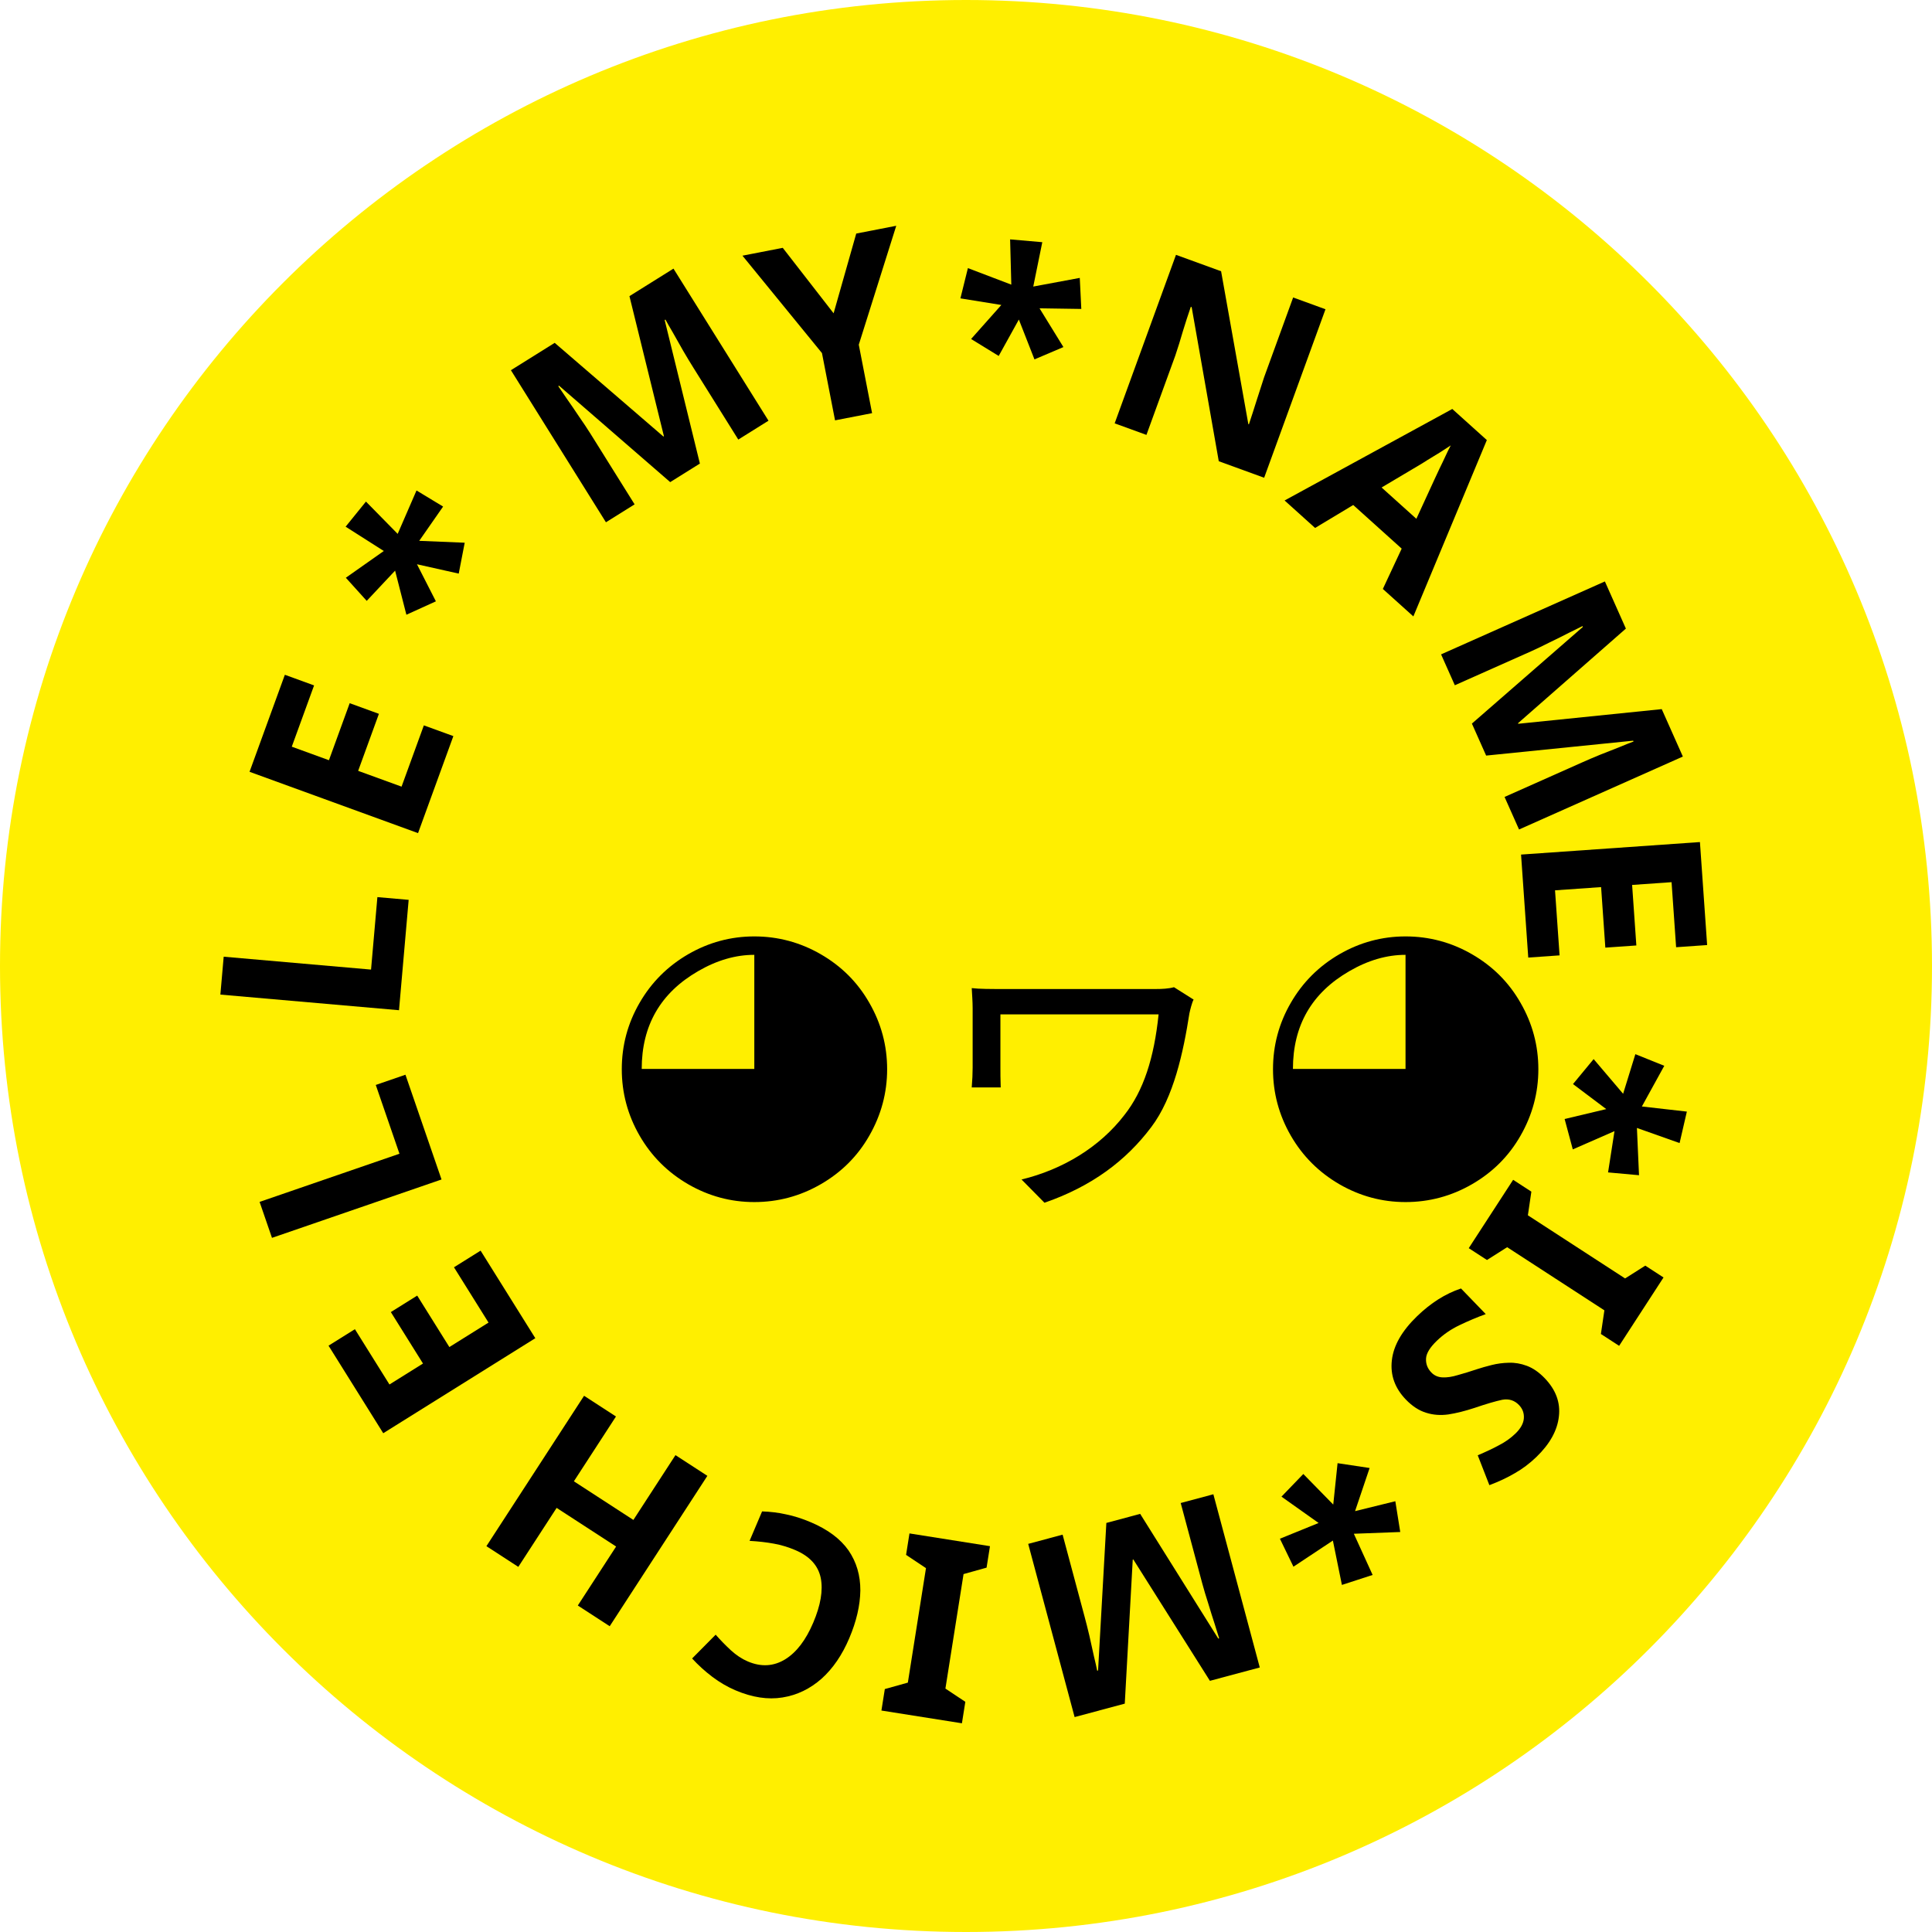
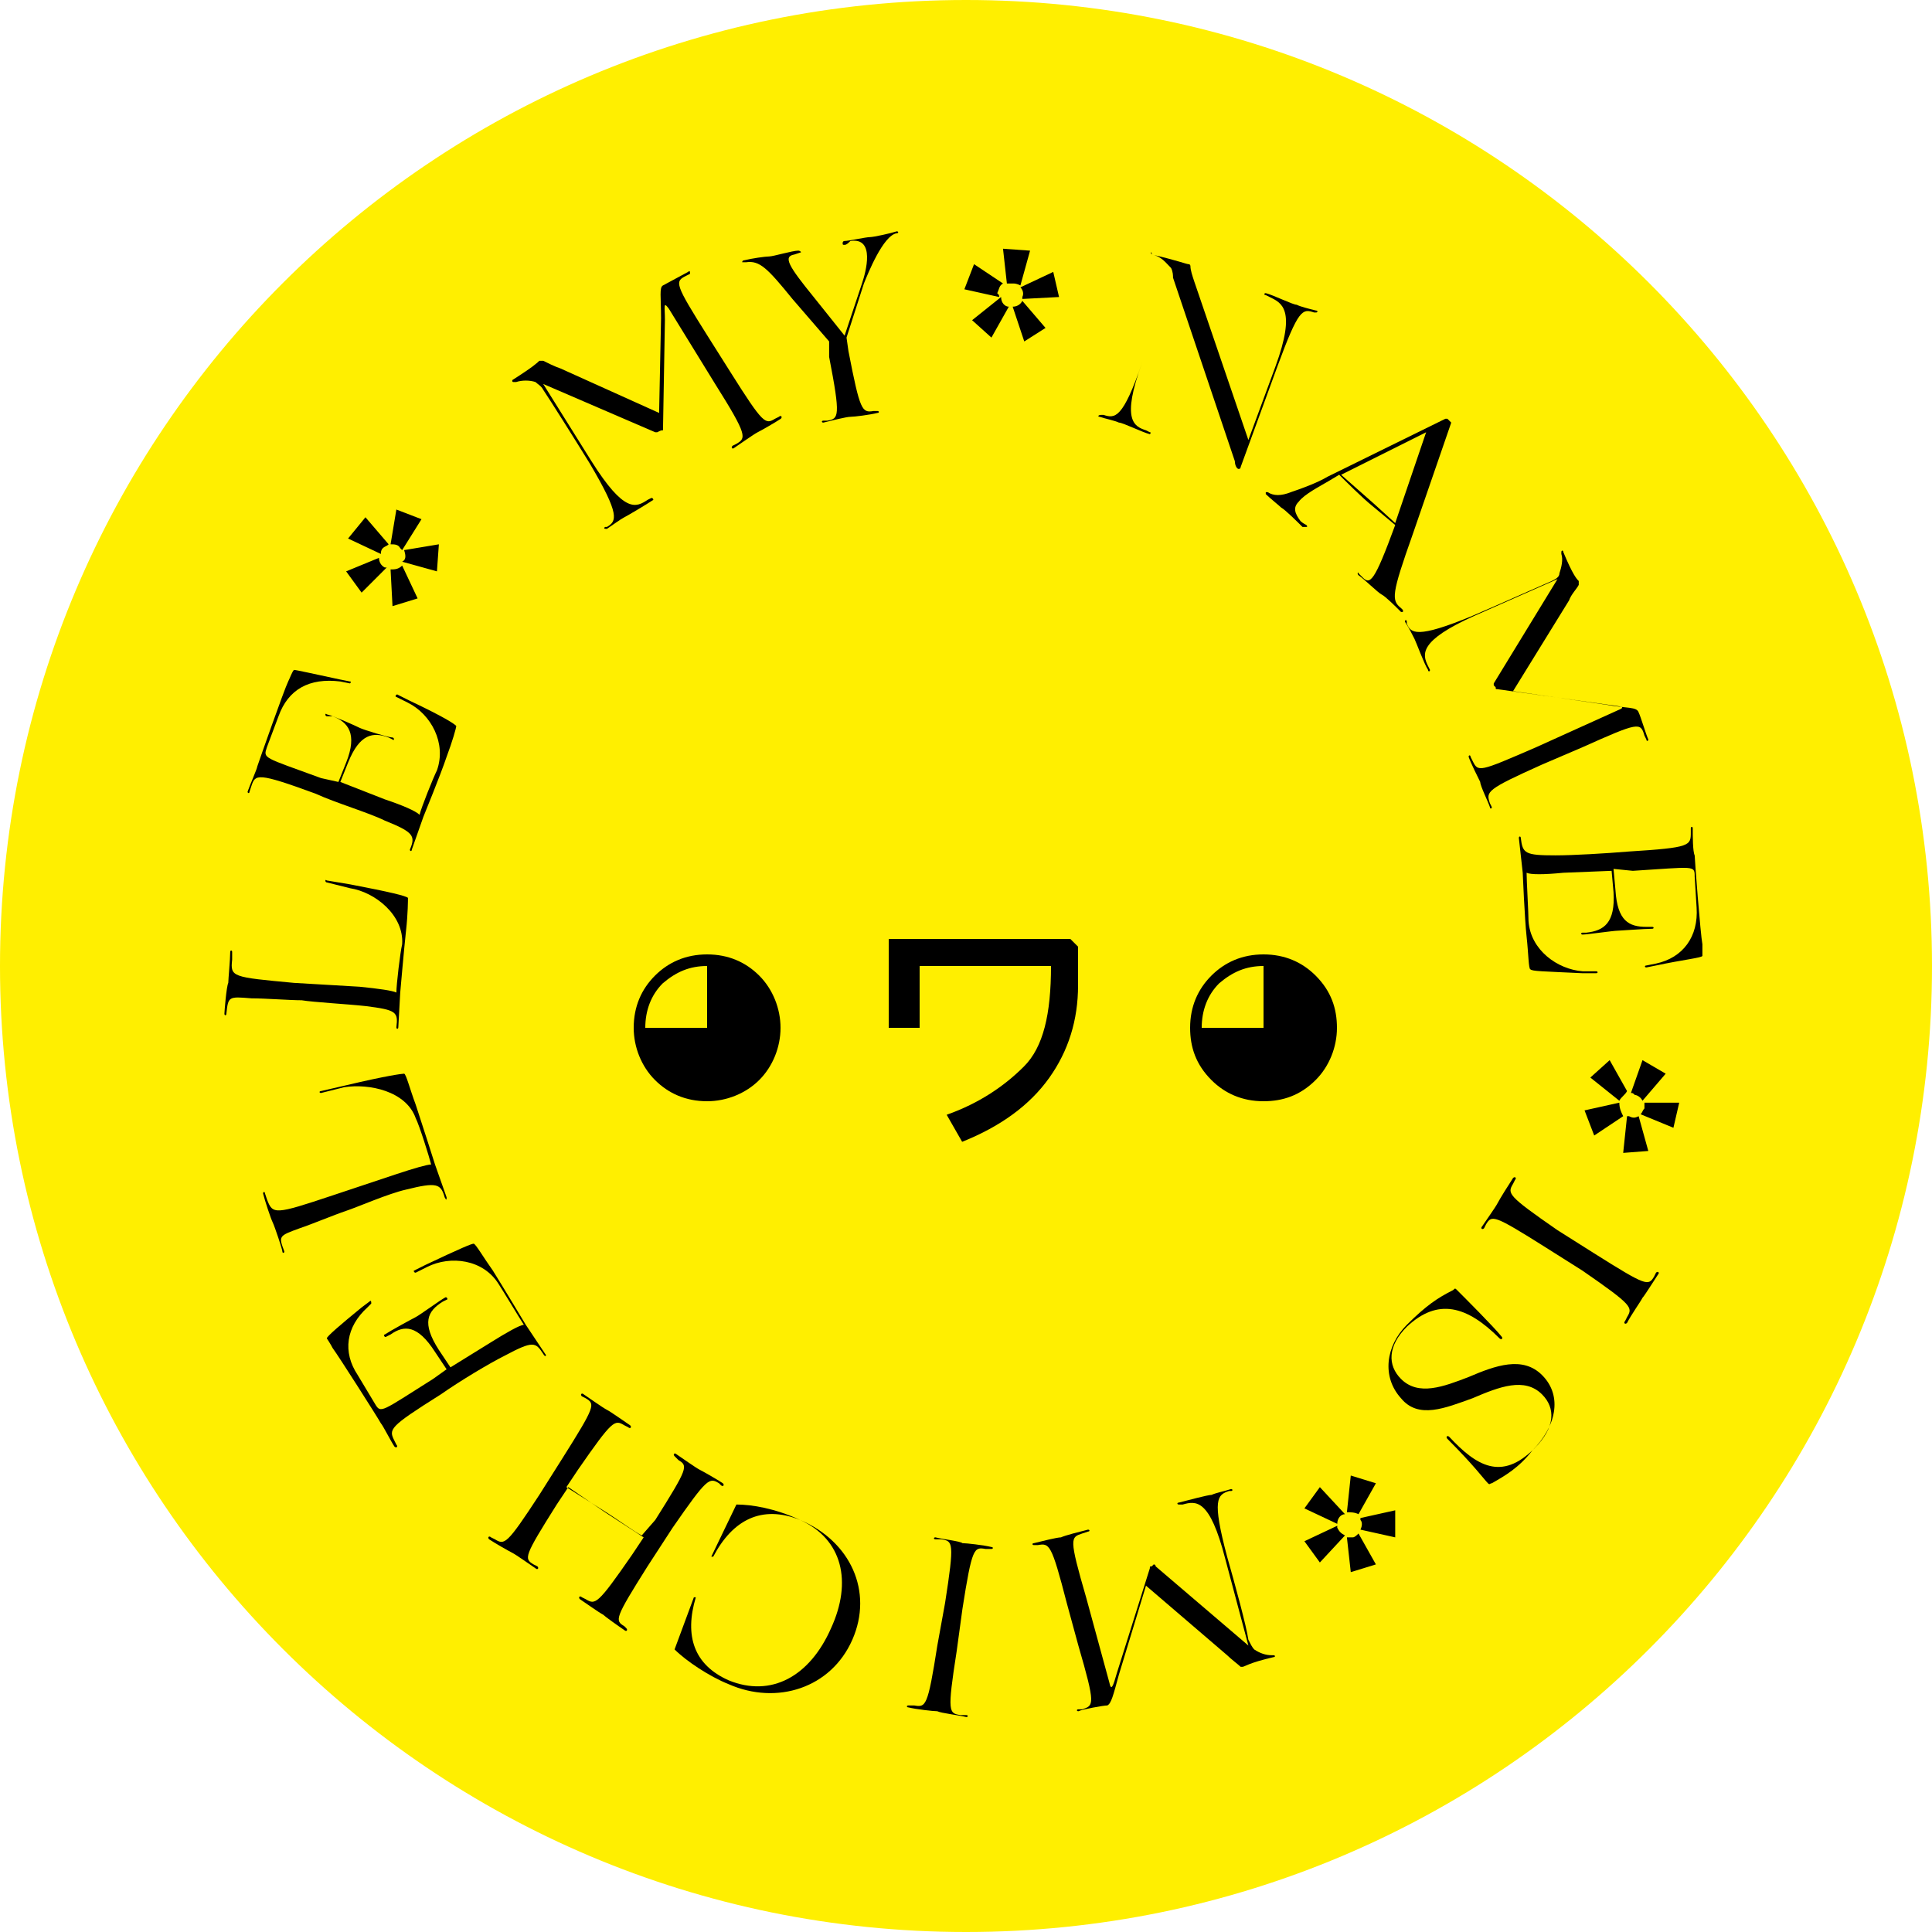
- <svg xmlns="http://www.w3.org/2000/svg" width="100px" height="100px" viewBox="0 0 100 100" version="1.1">
-   <g id="Page-1" stroke="none" stroke-width="1" fill="none" fill-rule="evenodd">
-     <g id="Home-Page" transform="translate(-1178, -876)">
-       <g id="Logo" transform="translate(1178, 876)">
-         <circle id="Oval" fill="#FFEF00" cx="50" cy="50" r="50" />
-         <g id="Letters" transform="translate(9.915874, 8.673611)" fill="#000000" font-size="13" font-weight="bold">
-           <text id="M" transform="translate(23.31258, 13.06604) rotate(-32) translate(-23.31258, -13.06604) " font-family="Ogg-Roman, Ogg">
-             <tspan x="17.755" y="16.566">M</tspan>
-           </text>
-           <text id="Y" transform="translate(33.53937, 9.472441) rotate(-11) translate(-33.53937, -9.472441) " font-family="Ogg-Roman, Ogg">
-             <tspan x="29.542" y="12.972">Y</tspan>
-           </text>
-           <text id="*" transform="translate(42.26805, 8.600992) rotate(5) translate(-42.26805, -8.600992) " font-family="LucidaGrande-Bold, Lucida Grande">
-             <tspan x="39.237" y="13.601">*</tspan>
-           </text>
-           <text id="N" transform="translate(52.24932, 11.14126) rotate(20) translate(-52.24932, -11.14126) " font-family="Ogg-Roman, Ogg">
-             <tspan x="47.595" y="14.641">N</tspan>
-           </text>
-           <text id="A" transform="translate(62.35142, 17.7211) rotate(42) translate(-62.35142, -17.7211) " font-family="Ogg-Roman, Ogg">
-             <tspan x="57.73" y="21.221">A</tspan>
-           </text>
-           <text id="M" transform="translate(69.65663, 27.7806) rotate(66) translate(-69.65663, -27.7806) " font-family="Ogg-Roman, Ogg">
-             <tspan x="64.099" y="31.281">M</tspan>
-           </text>
-           <text id="E" transform="translate(70.50855, 38.27613) rotate(86) translate(-70.50855, -38.27613) " font-family="Ogg-Roman, Ogg">
-             <tspan x="66.509" y="39.776">E</tspan>
-           </text>
-           <text id="I" transform="translate(70.57612, 55.47834) rotate(-237) translate(-70.57612, -55.47834) " font-family="Ogg-Roman, Ogg">
-             <tspan x="68.75" y="58.978">I</tspan>
-           </text>
-           <text id="*" transform="translate(72.57471, 48.08662) rotate(-257) translate(-72.57471, -48.08662) " font-family="LucidaGrande-Bold, Lucida Grande">
-             <tspan x="69.544" y="53.087">*</tspan>
-           </text>
-           <text id="S" transform="translate(65.64768, 62.35425) rotate(-224) translate(-65.64768, -62.35425) " font-family="Ogg-Roman, Ogg">
-             <tspan x="62.001" y="65.854">S</tspan>
-           </text>
-           <text id="*" transform="translate(59.31256, 68.31131) rotate(-198) translate(-59.31256, -68.31131) " font-family="LucidaGrande-Bold, Lucida Grande">
-             <tspan x="56.282" y="73.311">*</tspan>
-           </text>
-           <text id="M" transform="translate(49.79148, 73.12168) rotate(-195) translate(-49.79148, -73.12168) " font-family="Ogg-Roman, Ogg">
-             <tspan x="44.478" y="76.622">M</tspan>
-           </text>
-           <text id="I" transform="translate(39.39158, 74.59366) rotate(-171) translate(-39.39158, -74.59366) " font-family="Ogg-Roman, Ogg">
-             <tspan x="37.565" y="78.094">I</tspan>
-           </text>
-           <text id="C" transform="translate(31.61368, 73.8726) rotate(-157) translate(-31.61368, -73.8726) " font-family="Ogg-Roman, Ogg">
-             <tspan x="27.749" y="77.373">C</tspan>
-           </text>
-           <text id="H" transform="translate(22.53039, 69.18544) rotate(-147) translate(-22.53039, -69.18544) " font-family="Ogg-Roman, Ogg">
-             <tspan x="18.666" y="72.685">H</tspan>
-           </text>
-           <text id="E" transform="translate(13.39585, 60.16306) rotate(-122) translate(-13.39585, -60.16306) " font-family="Ogg-Roman, Ogg">
-             <tspan x="9.531" y="63.663">E</tspan>
-           </text>
-           <text id="L" transform="translate(8.748366, 50.96968) rotate(-109) translate(-8.748366, -50.96968) " font-family="Ogg-Roman, Ogg">
-             <tspan x="4.884" y="54.47">L</tspan>
-           </text>
-           <text id="L-Copy" transform="translate(7.482474, 40.62672) rotate(-85) translate(-7.482474, -40.62672) " font-family="Ogg-Roman, Ogg">
-             <tspan x="3.618" y="44.127">L</tspan>
-           </text>
-           <text id="E" transform="translate(9.352631, 30.72098) rotate(-70) translate(-9.352631, -30.72098) " font-family="Ogg-Roman, Ogg">
-             <tspan x="5.488" y="34.221">E</tspan>
-           </text>
-           <text id="*" transform="translate(11.96658, 21.40152) rotate(-51) translate(-11.96658, -21.40152) " font-family="LucidaGrande-Bold, Lucida Grande">
-             <tspan x="8.936" y="26.402">*</tspan>
-           </text>
+ <svg xmlns="http://www.w3.org/2000/svg" version="1.1" id="Layer_1" x="0px" y="0px" viewBox="0 0 100 100" style="enable-background:new 0 0 100 100;" xml:space="preserve">
+   <style type="text/css">
+ 	.st0{fill-rule:evenodd;clip-rule:evenodd;fill:#FFEF00;}
+ 	.st1{enable-background:new    ;}
+ </style>
+   <g id="Page-1">
+     <g id="Home-Page-Measurments" transform="translate(-1144, -876)">
+       <g id="Content" transform="translate(144, 62)">
+         <g id="Logo" transform="translate(1000, 814)">
+           <g id="Oval">
+             <circle class="st0" cx="50" cy="50" r="50" />
+           </g>
+           <g id="Letters" transform="translate(9.915874, 8.673611)">
+             <g class="st1">
+               <path d="M24.1,13.7c0,0-0.1,0-0.1,0l-5.8-2.5l2.5,4c1.7,2.7,2.3,2.4,2.9,2l0.2-0.1c0.1,0,0.1,0.1,0.1,0.1        c-0.3,0.2-1.3,0.8-1.5,0.9c-0.2,0.1-0.6,0.4-0.9,0.6c-0.1,0-0.2,0-0.1-0.1l0.1,0c0.5-0.3,0.7-0.6-0.9-3.3        c-0.8-1.3-2-3.2-2.4-3.8c-0.1-0.2-0.3-0.3-0.4-0.4c-0.3-0.1-0.7-0.1-1,0l-0.1,0c-0.1,0-0.1,0-0.1-0.1c1.1-0.7,1.3-0.9,1.4-1        c0.1,0,0.1,0,0.2,0c0.2,0.1,0.6,0.3,0.9,0.4l5.1,2.3l0.1-4.9c0-1.1-0.1-1.6,0.1-1.7c0.2-0.1,1.1-0.6,1.3-0.7        c0.1-0.1,0.1,0,0.1,0.1l-0.2,0.1C25,5.9,25,6,26.7,8.7l1.2,1.9c1.7,2.7,1.8,2.7,2.3,2.4l0.2-0.1c0.1-0.1,0.2,0,0.1,0.1        c-0.3,0.2-1,0.6-1.2,0.7c-0.2,0.1-0.9,0.6-1.2,0.8c-0.1,0.1-0.2,0-0.1-0.1l0.2-0.1c0.5-0.3,0.6-0.4-1.1-3.1l-2.4-3.9        c-0.3-0.4-0.2-0.1-0.2,0.6l-0.1,5.7C24.3,13.6,24.3,13.6,24.1,13.7L24.1,13.7z" />
+             </g>
+             <g class="st1">
+               <path d="M33.9,8.8l0.1,0.7c0.6,3.1,0.7,3.2,1.3,3.1l0.2,0c0.1,0,0.1,0.1,0,0.1c-0.4,0.1-1.2,0.2-1.4,0.2c-0.2,0-1,0.2-1.4,0.3        c-0.1,0-0.1-0.1,0-0.1l0.2,0c0.6-0.1,0.7-0.2,0.1-3.3L33,9l-1.9-2.2c-1.3-1.6-1.7-2-2.4-1.9l-0.1,0c-0.1,0-0.1,0-0.1,0        c0,0,0-0.1,0.1-0.1c0.4-0.1,1.1-0.2,1.3-0.2c0.2,0,1.2-0.3,1.5-0.3c0.1,0,0.2,0.1,0.1,0.1l-0.3,0.1c-0.6,0.1-0.3,0.6,1,2.2        l1.6,2L34.7,6c0.2-0.6,0.7-2.4-0.6-2.2C34,3.9,33.9,4,33.8,4c-0.1,0-0.1,0-0.1-0.1c0,0,0-0.1,0.1-0.1c0.2,0,1.1-0.2,1.3-0.2        c0.2,0,1.1-0.2,1.4-0.3c0.1,0,0.1,0.1,0,0.1l0,0c-0.7,0.1-1.5,2.1-1.7,2.6L33.9,8.8z" />
+             </g>
+             <g class="st1">
+               <path d="M41.8,6.7L40,6.3L40.5,5l1.5,1c-0.2,0.1-0.2,0.3-0.3,0.5C41.8,6.6,41.8,6.6,41.8,6.7z M42.3,7.2l-0.9,1.6l-1-0.9        l1.5-1.2C41.9,7,42.1,7.2,42.3,7.2z M42,4.2l1.4,0.1l-0.5,1.8C42.7,6,42.6,6,42.5,6S42.3,6,42.2,6L42,4.2z M43,6.9l1.2,1.4        L43.1,9l-0.6-1.8C42.7,7.2,42.9,7.1,43,6.9z M42.9,6.2l1.7-0.8l0.3,1.3l-1.9,0.1c0-0.1,0-0.1,0-0.1C43.1,6.5,43,6.3,42.9,6.2z        " />
+             </g>
+             <g class="st1">
+               <path d="M49.7,4.5C49.6,4.4,49.7,4.3,49.7,4.5C51,4.8,51.5,5,51.6,5c0.1,0,0.1,0.1,0.1,0.1c0,0.2,0.1,0.5,0.2,0.8l2.8,8.2        l1.4-3.8c1.1-3,0.3-3.3-0.3-3.6l-0.2-0.1c-0.1,0-0.1-0.1,0-0.1c0.4,0.1,1.4,0.6,1.6,0.6c0.2,0.1,0.6,0.2,1,0.3        c0.1,0,0.1,0.1,0,0.1l-0.1,0c-0.6-0.2-0.8-0.2-1.9,2.8l-1.9,5.2c0,0.1-0.1,0.1-0.1,0.1c-0.1,0-0.2-0.2-0.2-0.4l-3.2-9.5        l-1.6,4.4c-1.1,3-0.4,3.3,0.2,3.5l0.2,0.1c0.1,0,0,0.1,0,0.1c-0.4-0.1-1.4-0.6-1.6-0.6c-0.2-0.1-0.7-0.2-1-0.3        c-0.1,0-0.1-0.1,0.1-0.1l0.1,0c0.6,0.2,1,0.2,2-2.7l1.6-4.4c0-0.1,0-0.3-0.1-0.5C50.4,4.9,50.2,4.6,49.7,4.5L49.7,4.5z" />
+             </g>
+             <g class="st1">
+               <path d="M61.1,17.5c-0.5-0.4-1.4-1.3-1.7-1.6l-0.5,0.3c-0.5,0.3-1.3,0.7-1.6,1.1c-0.3,0.3-0.2,0.6,0.1,1        c0.1,0.1,0.3,0.2,0.3,0.2c0,0,0.1,0.1,0,0.1c0,0-0.1,0-0.2,0c-0.2-0.2-0.9-0.9-1.1-1c-0.1-0.1-0.6-0.5-0.8-0.7        c0,0,0-0.1,0-0.1c0,0,0.1,0,0.1,0l0,0c0.3,0.2,0.7,0.2,1.2,0c0.6-0.2,1.4-0.5,1.9-0.8l6.1-3c0,0,0,0,0.1,0l0.1,0.1        c0.1,0.1,0.1,0.1,0.1,0.1l-2,5.8c-1.1,3.1-1.1,3.4-0.6,3.8l0.1,0.1c0,0,0,0.1,0,0.1c0,0-0.1,0-0.1,0c-0.3-0.3-0.8-0.8-1-0.9        s-0.9-0.8-1.2-1c-0.1-0.1,0-0.2,0-0.1l0.2,0.2c0.4,0.4,0.6,0.3,1.7-2.7L61.1,17.5z M63.9,13.7l-4.4,2.2l1.7,1.5l1.1,1l0,0        L63.9,13.7z" />
+             </g>
+             <g class="st1">
+               <path d="M67.4,26.8c0,0,0-0.1,0-0.1l3.3-5.4l-4.3,1.9c-2.9,1.3-2.7,2-2.4,2.6l0.1,0.2c0,0.1-0.1,0.1-0.1,0        c-0.2-0.3-0.6-1.4-0.7-1.6c-0.1-0.2-0.3-0.6-0.5-0.9c0-0.1,0.1-0.1,0.1,0l0,0.1c0.2,0.5,0.5,0.8,3.4-0.4        c1.4-0.6,3.4-1.5,4.1-1.8c0.2-0.1,0.4-0.2,0.4-0.4c0.1-0.3,0.2-0.7,0.1-1l0-0.1c0-0.1,0.1-0.1,0.1,0c0.5,1.2,0.7,1.4,0.8,1.5        c0,0.1,0,0.1,0,0.2c-0.1,0.2-0.4,0.5-0.5,0.8l-2.9,4.7l4.8,0.7c1.1,0.2,1.6,0.1,1.7,0.4c0.1,0.2,0.4,1.2,0.5,1.4        c0,0.1-0.1,0.1-0.1,0l-0.1-0.2C75,28.7,74.9,28.7,72,30l-2.1,0.9c-2.9,1.3-2.9,1.4-2.7,2l0.1,0.2c0,0.1-0.1,0.1-0.1,0        c-0.1-0.3-0.5-1.1-0.5-1.3c-0.1-0.2-0.5-1-0.6-1.3c0-0.1,0.1-0.1,0.1,0l0.1,0.2c0.3,0.6,0.3,0.6,3.3-0.7l4.2-1.9        c0.5-0.2,0.2-0.2-0.5-0.3L67.6,27c-0.1,0-0.1,0-0.1-0.1L67.4,26.8z" />
+             </g>
+             <g class="st1">
+               <path d="M73.6,36.3l0.1,1.1c0.1,1.6,0.7,1.9,1.6,1.9l0.3,0c0.1,0,0.1,0.1,0,0.1c-0.4,0-1.7,0.1-1.8,0.1        c-0.2,0-1.6,0.2-1.8,0.2c-0.1,0-0.1-0.1,0-0.1l0.2,0c0.9-0.1,1.5-0.5,1.4-2.1l-0.1-1.1L71,36.5c-1,0.1-1.7,0.1-1.9,0        c0,0.4,0.1,2.1,0.1,2.5c0.1,1.5,1.5,2.5,2.8,2.6l0.7,0c0.1,0,0.1,0.1,0,0.1l-0.7,0c-2.1-0.1-2.6-0.1-2.7-0.2        c-0.1,0-0.1-0.8-0.2-1.7c-0.1-0.9-0.2-3.3-0.2-3.3l-0.2-1.8c0-0.1,0.1-0.1,0.1,0c0.1,0.8,0.2,0.9,1.8,0.9        c0.9,0,2.6-0.1,3.8-0.2c3.2-0.2,3.2-0.3,3.2-1l0-0.2c0-0.1,0.1-0.1,0.1,0c0,0.4,0,1.2,0.1,1.4c0,0.2,0.3,4.1,0.4,4.6        c0,0.2,0,0.5,0,0.6c0,0.1-1,0.2-2.4,0.5l-0.5,0.1c-0.1,0-0.1-0.1,0-0.1l0.5-0.1c1.4-0.3,2.2-1.4,2.1-2.9l-0.1-1.6        c0-0.6,0-0.5-3.2-0.3L73.6,36.3z" />
+             </g>
+             <g class="st1">
+               <path d="M72.6,56.2c2.7,1.7,2.8,1.7,3.1,1.2l0.1-0.2c0.1-0.1,0.2,0,0.1,0.1c-0.2,0.3-0.7,1.1-0.8,1.2        c-0.1,0.2-0.6,0.9-0.8,1.3c-0.1,0.1-0.2,0-0.1-0.1l0.1-0.2c0.3-0.5,0.3-0.6-2.3-2.4l-1.9-1.2c-2.7-1.7-2.8-1.7-3.1-1.2        l-0.1,0.2c-0.1,0.1-0.2,0-0.1-0.1c0.2-0.3,0.7-1,0.8-1.2c0.1-0.2,0.6-1,0.8-1.3c0.1-0.1,0.2,0,0.1,0.1l-0.1,0.2        c-0.3,0.5-0.3,0.6,2.3,2.4L72.6,56.2z" />
+             </g>
+             <g class="st1">
+               <path d="M74.1,49.1l-1.5,1l-0.5-1.3l1.8-0.4C73.9,48.7,74,48.9,74.1,49.1z M73.9,48.3l-1.5-1.2l1-0.9l0.9,1.6        C74.2,48,74,48.1,73.9,48.3z M74.9,49.1l0.5,1.8L74.1,51l0.2-1.9c0.1,0,0.1,0,0.1,0C74.6,49.2,74.7,49.2,74.9,49.1z         M74.5,47.9l0.6-1.7l1.2,0.7l-1.2,1.4c-0.1-0.2-0.3-0.3-0.4-0.3C74.6,47.9,74.6,47.9,74.5,47.9z M77,48.4l-0.3,1.3L75,49        c0.1-0.1,0.1-0.2,0.2-0.3c0-0.1,0-0.2,0-0.3L77,48.4z" />
+             </g>
+             <g class="st1">
+               <path d="M67.3,68.1c-0.1,0-0.1,0.1-0.2,0c-0.2-0.2-0.7-0.9-2.1-2.3c-0.1-0.1,0-0.2,0.1-0.1c1.4,1.5,2.7,2.3,4.4,0.6        c1.1-1.1,1.1-2.1,0.4-2.8c-0.9-0.9-2.2-0.4-3.6,0.2c-1.4,0.5-2.8,1.1-3.7,0c-1-1.1-0.8-2.7,0.3-3.8c1-1,1.6-1.4,2.4-1.8        c0.1-0.1,0.1-0.1,0.2,0c0.4,0.4,1.9,1.9,2.3,2.4c0.1,0.1,0,0.2-0.1,0.1c-1.7-1.7-3.2-2.1-4.8-0.6c-1,1-1,2-0.3,2.7        c0.9,0.9,2.2,0.4,3.5-0.1c1.4-0.6,2.8-1.1,3.8-0.1c1.1,1.1,0.7,2.7-0.5,3.9C68.7,67.3,68,67.7,67.3,68.1z" />
+             </g>
+             <g class="st1">
+               <path d="M59.3,70.2l-1.7-0.8l0.8-1.1l1.3,1.4C59.5,69.7,59.3,69.9,59.3,70.2z M59.7,70.8l-1.3,1.4l-0.8-1.1l1.7-0.8        c0,0.1,0,0.1,0,0.1C59.4,70.6,59.5,70.7,59.7,70.8z M61.3,72.3L60,72.7l-0.2-1.8c0.1,0,0.2,0,0.3,0c0.1,0,0.2-0.1,0.3-0.2        L61.3,72.3z M59.8,69.6l0.2-1.9l1.3,0.4l-0.9,1.6C60.2,69.6,60,69.6,59.8,69.6z M60.5,69.9l1.8-0.4l0,1.4l-1.8-0.4        c0.1-0.2,0.1-0.4,0-0.5C60.5,70,60.5,69.9,60.5,69.9z" />
+             </g>
+             <g class="st1">
+               <path d="M49.8,72.3c0,0,0.1,0,0.1,0.1l4.8,4.1L53.5,72c-0.8-3.1-1.5-3-2.2-2.8l-0.2,0c-0.1,0-0.1-0.1,0-0.1        c0.4-0.1,1.5-0.4,1.7-0.4c0.2-0.1,0.7-0.2,1-0.3c0.1,0,0.1,0.1,0,0.1l-0.1,0c-0.6,0.2-0.9,0.4-0.1,3.4c0.4,1.4,1,3.6,1.1,4.3        c0.1,0.2,0.2,0.4,0.3,0.5c0.3,0.2,0.6,0.3,0.9,0.3l0.1,0c0.1,0,0.1,0.1,0,0.1c-1.3,0.3-1.5,0.5-1.6,0.5c-0.1,0-0.1,0-0.1,0        c-0.1-0.1-0.5-0.4-0.7-0.6l-4.2-3.6L48,78c-0.3,1.1-0.4,1.5-0.6,1.6c-0.2,0-1.3,0.2-1.5,0.3c-0.1,0-0.1-0.1,0-0.1l0.2,0        c0.6-0.2,0.7-0.2-0.2-3.3l-0.6-2.2c-0.8-3.1-0.9-3.1-1.5-3l-0.2,0c-0.1,0-0.1-0.1,0-0.1c0.4-0.1,1.2-0.3,1.4-0.3        c0.2-0.1,1-0.3,1.4-0.4c0.1,0,0.1,0.1,0,0.1l-0.3,0.1c-0.6,0.2-0.7,0.2,0.2,3.3l1.2,4.4c0.1,0.5,0.2,0.2,0.4-0.5l1.7-5.4        c0-0.1,0-0.1,0.1-0.1L49.8,72.3z" />
+             </g>
+             <g class="st1">
+               <path d="M39.6,76.8c-0.5,3.2-0.4,3.2,0.2,3.3l0.3,0c0.1,0,0.1,0.1,0,0.1c-0.4-0.1-1.3-0.2-1.5-0.3c-0.2,0-1.1-0.1-1.5-0.2        c-0.1,0-0.1-0.1,0-0.1l0.3,0c0.6,0.1,0.7,0.1,1.2-3.1l0.4-2.2c0.5-3.2,0.4-3.2-0.2-3.3l-0.3,0c-0.1,0-0.1-0.1,0-0.1        c0.4,0.1,1.3,0.2,1.4,0.3c0.2,0,1.1,0.1,1.5,0.2c0.1,0,0.1,0.1,0,0.1l-0.3,0c-0.6-0.1-0.7-0.1-1.2,3.1L39.6,76.8z" />
+             </g>
+             <g class="st1">
+               <path d="M31.5,70c-2-0.8-3.5,0-4.5,1.9l-0.1,0l1.3-2.7c0.8,0,2,0.2,3.3,0.8c2.6,1.1,3.8,3.7,2.7,6.2c-1.1,2.5-3.9,3.4-6.4,2.3        c-1-0.4-2.2-1.2-2.8-1.8l1-2.7l0.1,0c-0.6,2-0.1,3.5,1.7,4.3c2.2,0.9,4.2-0.2,5.3-2.7C34.2,73.2,33.7,71,31.5,70z" />
+             </g>
+             <g class="st1">
+               <path d="M23.6,72.4c-1.7,2.7-1.7,2.8-1.2,3.1l0.1,0.1c0.1,0.1,0,0.2-0.1,0.1c-0.3-0.2-1-0.7-1.1-0.8c-0.2-0.1-0.9-0.6-1.2-0.8        c-0.1-0.1,0-0.2,0.1-0.1l0.2,0.1c0.5,0.3,0.6,0.3,2.4-2.3l0.6-0.9l-2-1.3l-1.9-1.3l-0.6,0.9c-1.7,2.7-1.7,2.8-1.2,3.1l0.2,0.1        c0.1,0.1,0,0.2-0.1,0.1c-0.3-0.2-1-0.7-1.2-0.8s-0.9-0.5-1.2-0.7c-0.1-0.1,0-0.2,0.1-0.1l0.2,0.1c0.5,0.3,0.6,0.3,2.3-2.3        l1.2-1.9c1.7-2.7,1.7-2.8,1.2-3.1l-0.2-0.1c-0.1-0.1,0-0.2,0.1-0.1c0.3,0.2,1,0.7,1.2,0.8c0.2,0.1,0.9,0.6,1.2,0.8        c0.1,0.1,0,0.2-0.1,0.1l-0.2-0.1c-0.5-0.3-0.6-0.3-2.4,2.3l-0.6,0.9l1.9,1.2c0.8,0.5,1.6,1.1,2,1.3L24,70        c1.7-2.7,1.7-2.8,1.2-3.1L25,66.7c-0.1-0.1,0-0.2,0.1-0.1c0.3,0.2,1,0.7,1.2,0.8c0.2,0.1,0.9,0.5,1.2,0.7        c0.1,0.1,0,0.2-0.1,0.1l-0.1-0.1c-0.5-0.3-0.6-0.3-2.4,2.3L23.6,72.4z" />
+             </g>
+             <g class="st1">
+               <path d="M13.2,62.2l-0.6-0.9c-0.9-1.4-1.6-1.4-2.3-0.9l-0.2,0.1c-0.1,0.1-0.2-0.1-0.1-0.1c0.3-0.2,1.4-0.8,1.6-0.9        c0.2-0.1,1.3-0.9,1.5-1c0.1-0.1,0.2,0.1,0.1,0.1L13,58.7c-0.8,0.5-1.1,1.1-0.2,2.5l0.6,0.9l2.1-1.3c0.8-0.5,1.5-0.9,1.7-0.9        c-0.2-0.3-1.1-1.8-1.3-2.1c-0.8-1.3-2.5-1.5-3.7-0.9l-0.6,0.3c-0.1,0-0.1-0.1-0.1-0.1l0.6-0.3c1.9-0.9,2.4-1.1,2.5-1.1        c0.1,0,0.5,0.7,1,1.4c0.5,0.8,1.7,2.8,1.7,2.8l1,1.5c0.1,0.1,0,0.2-0.1,0c-0.4-0.6-0.5-0.7-2,0.1c-0.8,0.4-2.3,1.3-3.3,2        c-2.7,1.7-2.7,1.8-2.4,2.4l0.1,0.2c0.1,0.1,0,0.2-0.1,0.1c-0.2-0.3-0.6-1.1-0.7-1.2c-0.1-0.2-2.2-3.5-2.5-3.9        c-0.1-0.2-0.3-0.5-0.3-0.5c0-0.1,0.7-0.7,1.8-1.6l0.4-0.3c0.1-0.1,0.1,0,0.1,0.1L9.1,59c-1.1,1-1.3,2.3-0.5,3.5L9.5,64        c0.3,0.5,0.3,0.4,3-1.3L13.2,62.2z" />
+             </g>
+             <g class="st1">
+               <path d="M10.6,52.1c0.9-0.3,1.6-0.5,1.8-0.5c-0.1-0.4-0.6-2-0.8-2.4c-0.5-1.4-2.4-1.8-3.7-1.6l-1.2,0.3c-0.1,0-0.1-0.1,0-0.1        L8,47.5c2.1-0.5,2.9-0.6,3-0.6c0.1,0,0.3,0.8,0.6,1.6c0.3,0.9,1,3.1,1,3.1l0.6,1.7c0,0.1,0,0.2-0.1,0c-0.2-0.7-0.4-0.8-2-0.4        c-0.9,0.2-2.5,0.9-3.1,1.1c-0.6,0.2-1.8,0.7-2.4,0.9c-1.1,0.4-1.1,0.4-0.8,1.2c0,0.1-0.1,0.1-0.1,0s-0.4-1.3-0.5-1.5        c-0.1-0.2-0.4-1.1-0.5-1.5c0-0.1,0.1-0.1,0.1,0l0.1,0.3c0.3,0.8,0.4,0.8,3.4-0.2L10.6,52.1z" />
+             </g>
+             <g class="st1">
+               <path d="M8.7,42.4c1,0.1,1.7,0.2,1.9,0.3c0-0.4,0.2-2.1,0.3-2.5c0.1-1.5-1.4-2.7-2.7-2.9L7,37c-0.1,0-0.1-0.2,0-0.1l1.2,0.2        c2.1,0.4,2.9,0.6,3,0.7c0,0.1,0,0.8-0.1,1.7c-0.1,0.9-0.3,3.2-0.3,3.2l-0.1,1.8c0,0.1-0.1,0.1-0.1,0c0.1-0.8,0-0.9-1.6-1.1        c-0.9-0.1-2.7-0.2-3.3-0.3C5.1,43.1,3.8,43,3.1,43c-1.2-0.1-1.2-0.1-1.3,0.8c0,0.1-0.1,0.1-0.1,0c0-0.1,0.1-1.4,0.2-1.6        c0-0.2,0.1-1.2,0.1-1.6c0-0.1,0.1-0.1,0.1,0l0,0.4c-0.1,0.9,0,0.9,3.2,1.2L8.7,42.4z" />
+             </g>
+             <g class="st1">
+               <path d="M7.6,31.8l0.4-1c0.6-1.5,0.1-2.1-0.7-2.4L7,28.4c-0.1,0-0.1-0.2,0-0.1c0.4,0.1,1.5,0.6,1.7,0.7        c0.2,0.1,1.5,0.5,1.7,0.5c0.1,0,0.1,0.2,0,0.1l-0.2-0.1c-0.8-0.3-1.5-0.2-2.1,1.3l-0.4,1l2.3,0.9c0.9,0.3,1.6,0.6,1.8,0.8        c0.1-0.4,0.7-1.9,0.9-2.3c0.5-1.4-0.3-2.9-1.5-3.5l-0.6-0.3c-0.1,0,0-0.2,0.1-0.1l0.6,0.3c1.9,0.9,2.3,1.2,2.4,1.3        c0,0.1-0.2,0.8-0.5,1.6c-0.3,0.9-1.2,3.1-1.2,3.1l-0.6,1.7c0,0.1-0.1,0.1-0.1,0c0.3-0.7,0.2-0.9-1.3-1.5        c-0.8-0.4-2.5-0.9-3.6-1.4c-3-1.1-3.1-1-3.3-0.4L3,32.3c0,0.1-0.1,0.1-0.1,0c0.1-0.3,0.5-1.2,0.5-1.3C3.5,30.7,4.8,27,5,26.6        c0.1-0.2,0.2-0.5,0.3-0.6c0.1,0,1,0.2,2.4,0.5l0.5,0.1c0.1,0,0,0.1,0,0.1l-0.5-0.1C6.1,26.4,5,27,4.5,28.4L3.9,30        c-0.2,0.6-0.2,0.5,2.8,1.6L7.6,31.8z" />
+             </g>
+             <g class="st1">
+               <path d="M10.1,20.7L8.8,22L8,20.9l1.7-0.7c0,0.2,0.1,0.4,0.3,0.5C10,20.7,10.1,20.7,10.1,20.7z M8.1,19.2L9,18.1l1.2,1.4        c-0.1,0.1-0.2,0.1-0.3,0.2c-0.1,0.1-0.1,0.2-0.1,0.3L8.1,19.2z M10.9,20.6l0.8,1.7l-1.3,0.4l-0.1-1.9        C10.5,20.8,10.7,20.8,10.9,20.6z M10.3,19.5l0.3-1.8l1.3,0.5l-1,1.6c0,0-0.1-0.1-0.1-0.1C10.7,19.5,10.5,19.5,10.3,19.5z         M11,19.8l1.8-0.3l-0.1,1.4l-1.8-0.5C11.1,20.3,11.1,20.1,11,19.8z" />
+             </g>
+           </g>
+           <g class="st1">
+             <path d="M36.6,49.4c1.1,0,2,0.4,2.7,1.1s1.1,1.7,1.1,2.7s-0.4,2-1.1,2.7s-1.7,1.1-2.7,1.1c-1.1,0-2-0.4-2.7-1.1       s-1.1-1.7-1.1-2.7c0-1.1,0.4-2,1.1-2.7C34.6,49.8,35.5,49.4,36.6,49.4z M36.6,53.2V50c-0.9,0-1.6,0.3-2.3,0.9       c-0.6,0.6-0.9,1.4-0.9,2.3H36.6z" />
+             <path d="M55.8,51c0,1.8-0.5,3.4-1.5,4.8s-2.5,2.5-4.5,3.3L49,57.7c1.7-0.6,3-1.5,4-2.5c1-1,1.4-2.7,1.4-5.2h-6.8v3.2H46v-4.6       h9.4l0.4,0.4V51z" />
+             <path d="M65.4,49.4c1.1,0,2,0.4,2.7,1.1c0.8,0.8,1.1,1.7,1.1,2.7s-0.4,2-1.1,2.7c-0.8,0.8-1.7,1.1-2.7,1.1       c-1.1,0-2-0.4-2.7-1.1c-0.8-0.8-1.1-1.7-1.1-2.7c0-1.1,0.4-2,1.1-2.7C63.4,49.8,64.3,49.4,65.4,49.4z M65.4,53.2V50       c-0.9,0-1.6,0.3-2.3,0.9c-0.6,0.6-0.9,1.4-0.9,2.3H65.4z" />
+           </g>
        </g>
-         <text id="◕ヮ◕" transform="translate(51, 53) rotate(-360) translate(-51, -53) " font-family="ArialUnicodeMS, Arial Unicode MS" font-size="18" font-weight="normal" fill="#000000">
-           <tspan x="31.198" y="60">◕ヮ◕</tspan>
-         </text>
      </g>
    </g>
  </g>
</svg>
